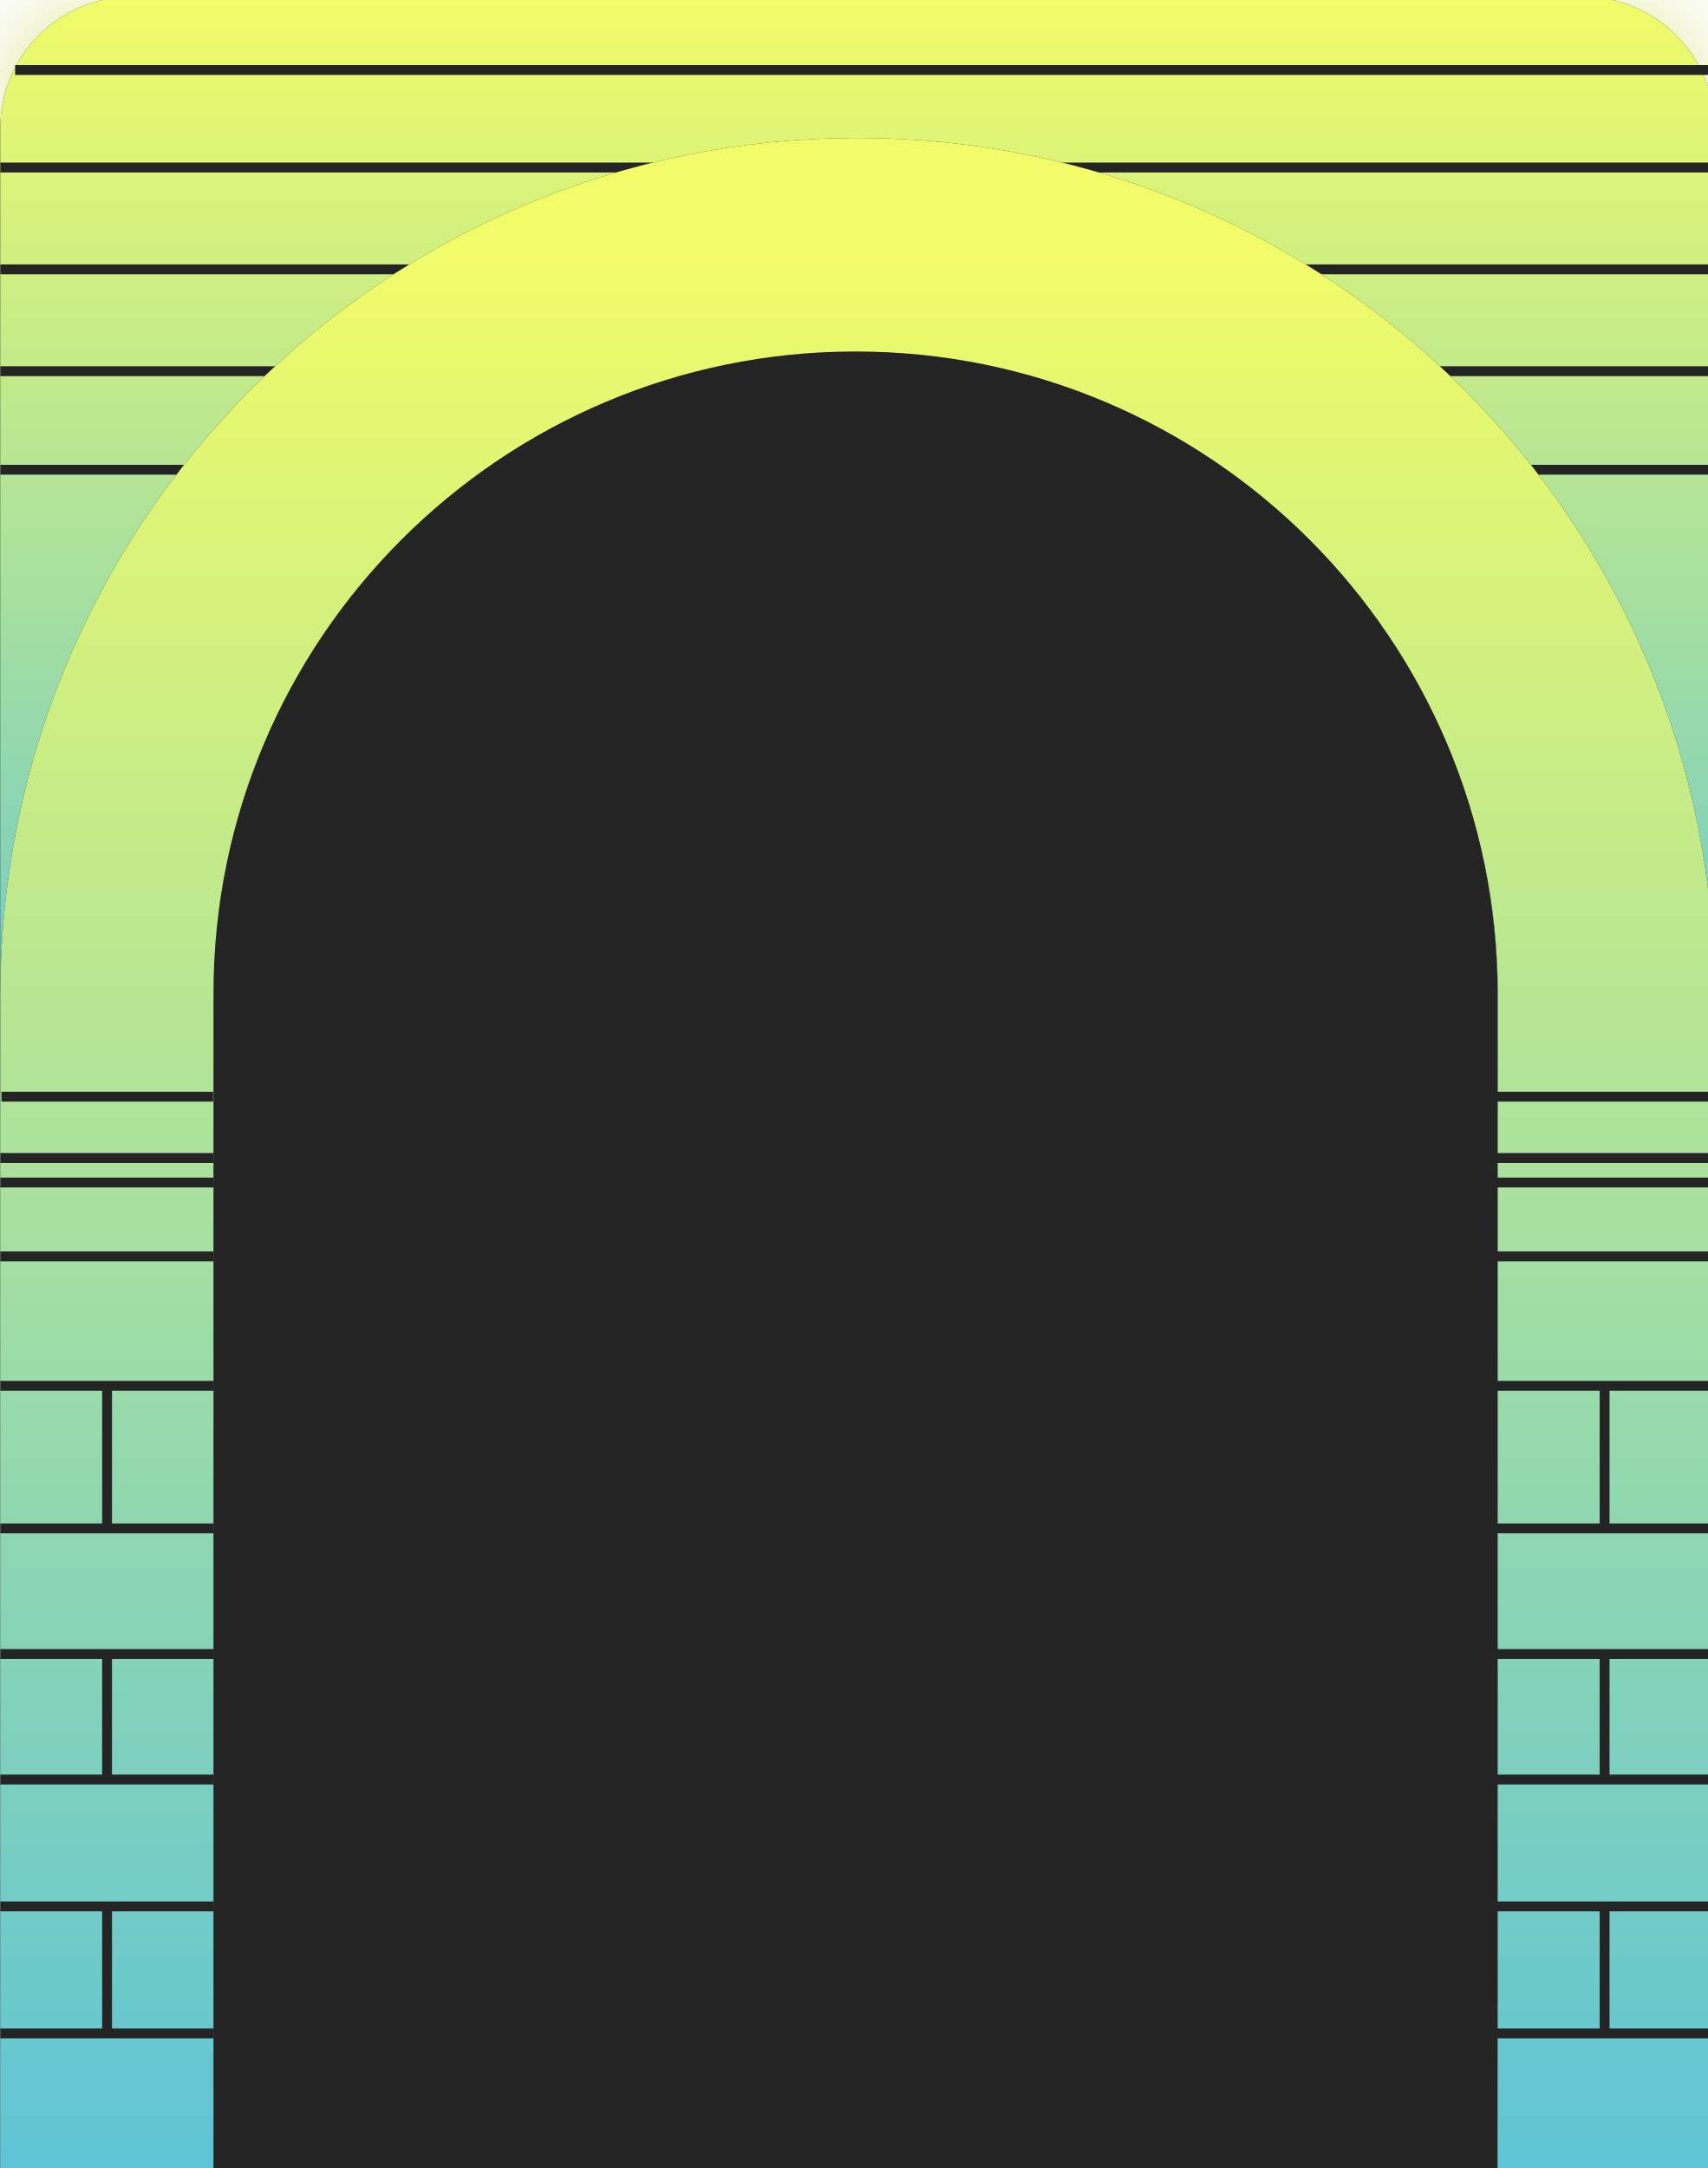
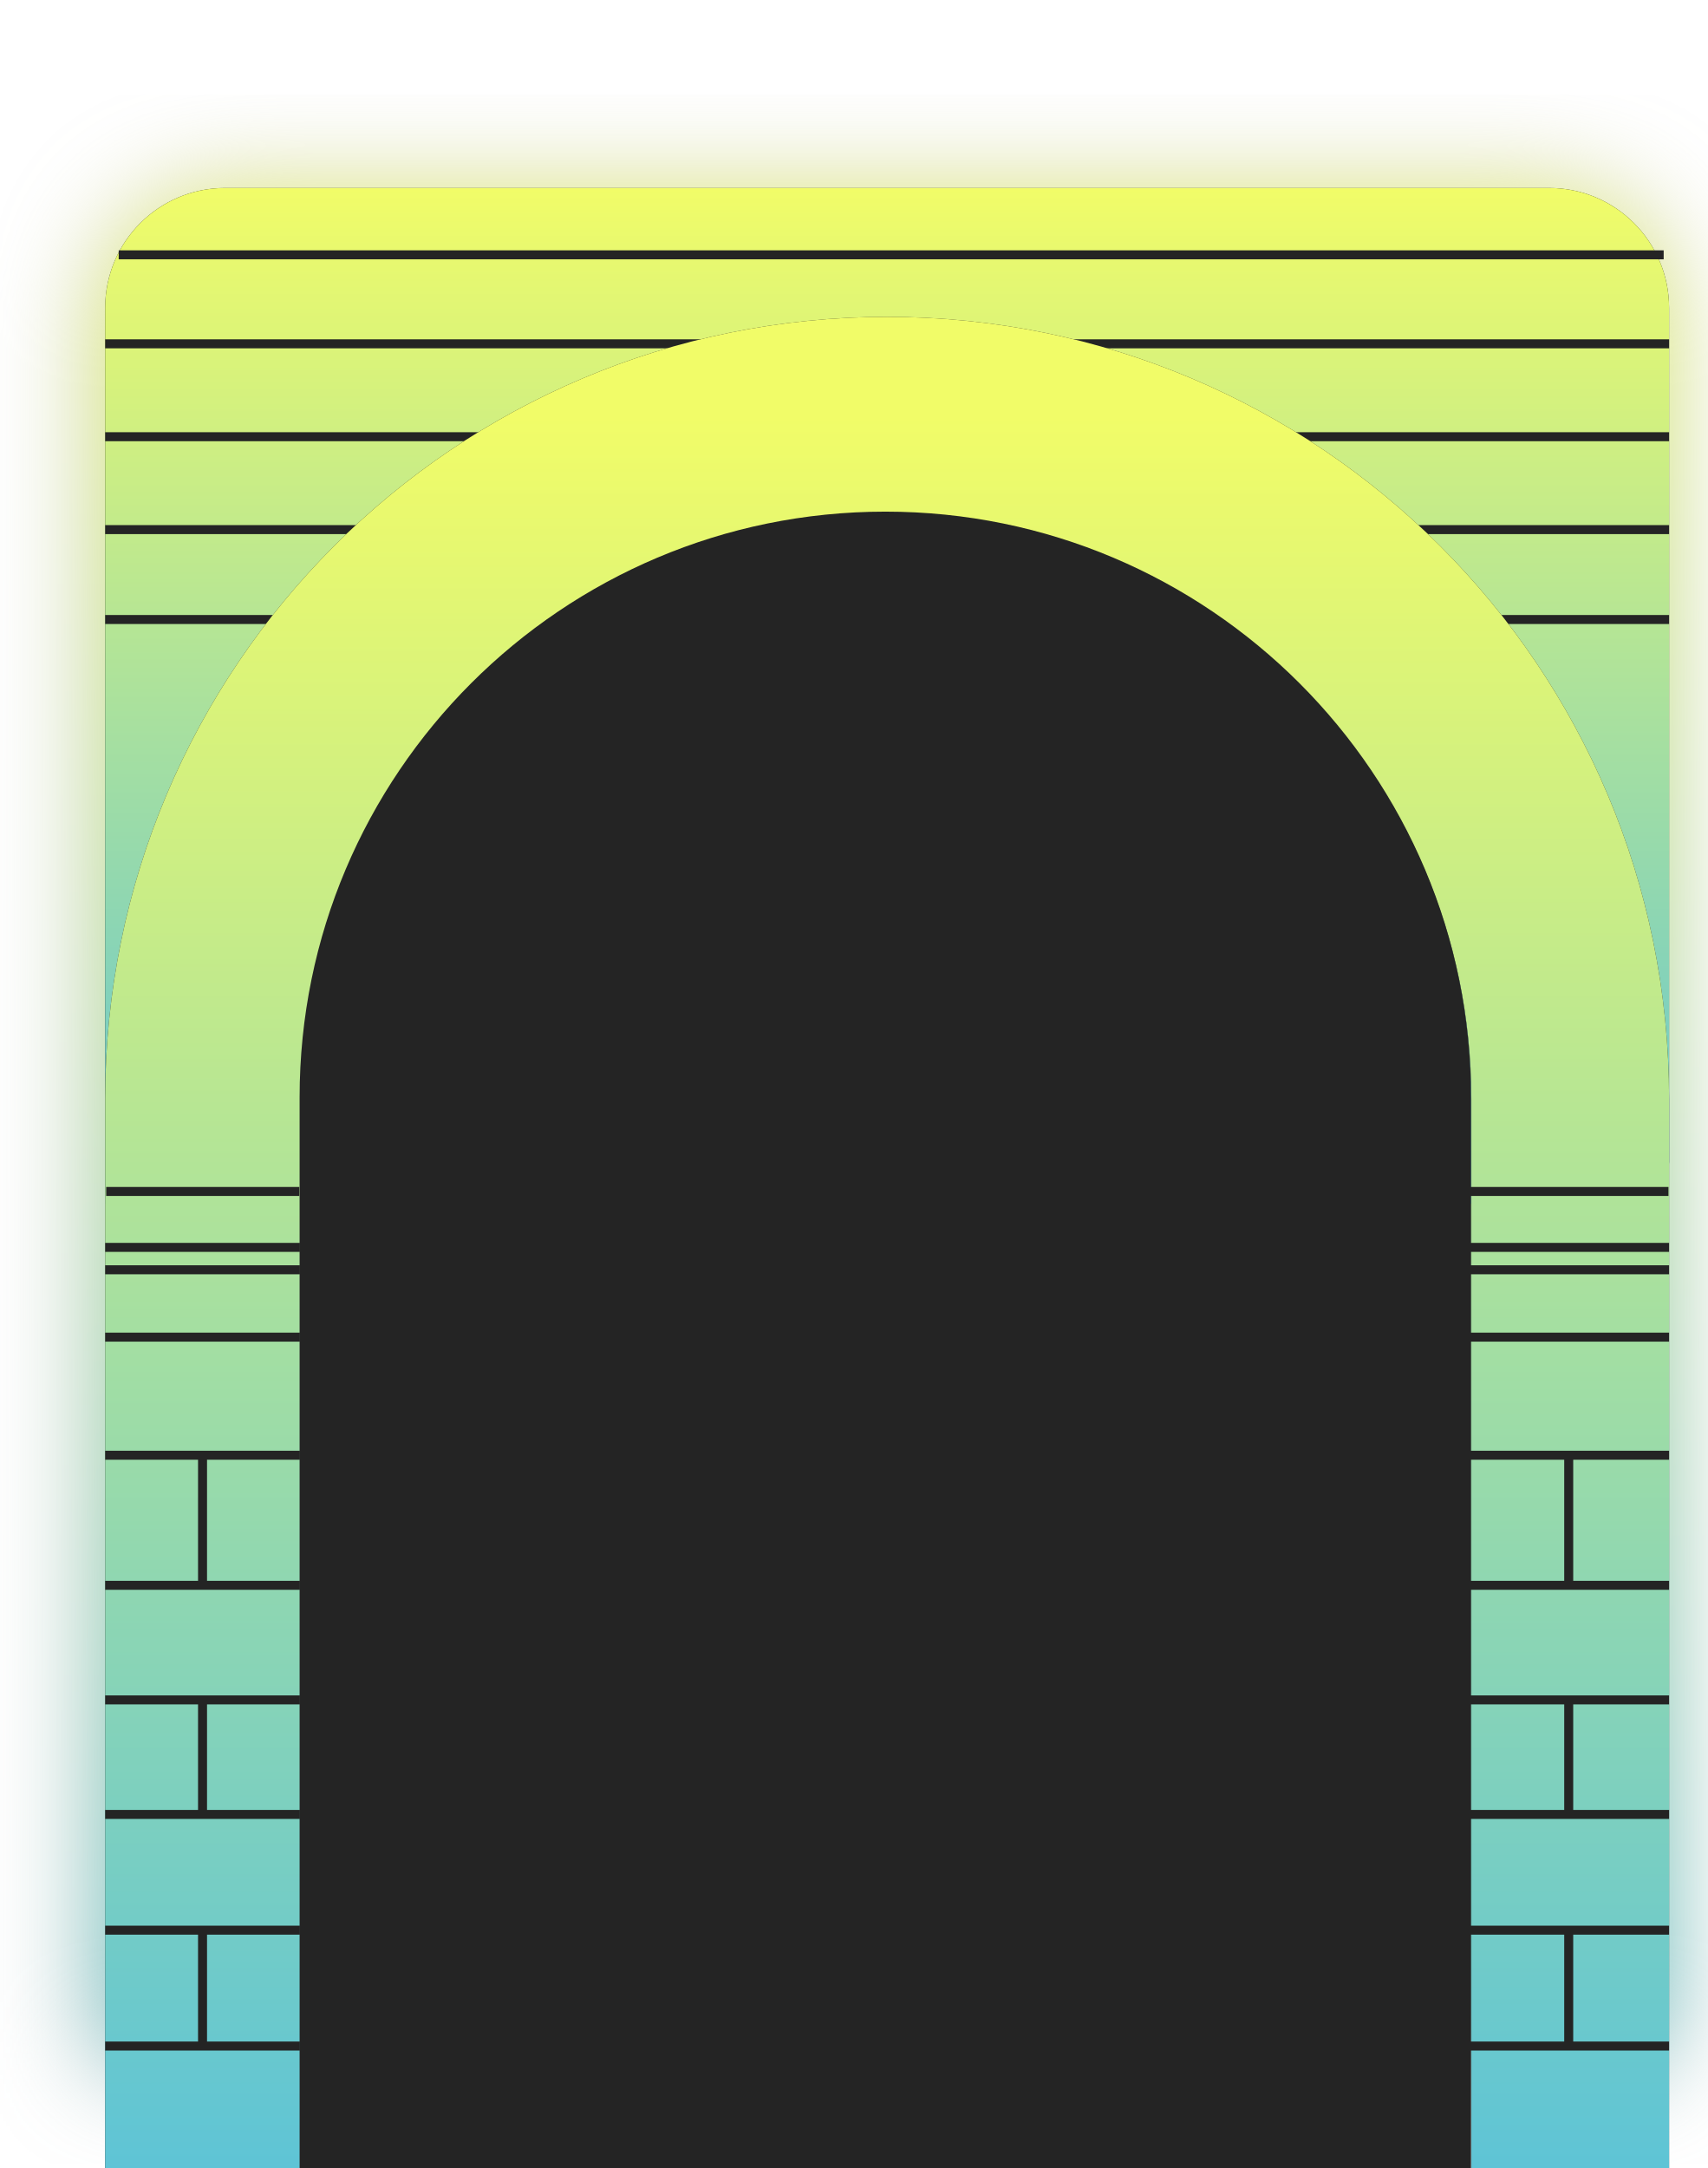
- <svg xmlns="http://www.w3.org/2000/svg" width="520" height="660" viewBox="50 32 490 660" fill="none">
+ <svg xmlns="http://www.w3.org/2000/svg" width="520" height="660" viewBox="0 0 570 660" fill="none">
  <g filter="url(#filter0_f)">
    <path d="M35 75C35 52.909 52.909 35 75 35H516.9C538.991 35 556.9 52.909 556.9 75V645C556.9 650.523 552.423 655 546.9 655H35V75Z" fill="#C4C4C4" />
    <path d="M35 75C35 52.909 52.909 35 75 35H516.9C538.991 35 556.9 52.909 556.9 75V645C556.9 650.523 552.423 655 546.9 655H35V75Z" fill="url(#paint0_linear)" />
    <path d="M36.5 75C36.5 53.737 53.737 36.5 75 36.5H516.9C538.163 36.5 555.4 53.737 555.4 75V645C555.4 649.694 551.594 653.5 546.9 653.5H36.5V75Z" stroke="#272727" stroke-width="3" />
  </g>
  <path d="M35.1 75C35.1 52.909 53.008 35 75.1 35H517C539.091 35 557 52.909 557 75V360C557 365.523 552.523 370 547 370H35.1V75Z" fill="#C4C4C4" />
  <path d="M35.1 75C35.1 52.909 53.008 35 75.1 35H517C539.091 35 557 52.909 557 75V360C557 365.523 552.523 370 547 370H35.1V75Z" fill="url(#paint1_linear)" />
  <path d="M35.1 71C35.1 48.909 53.008 31 75.1 31H517.1C539.191 31 557.1 48.909 557.1 71V356C557.1 361.523 552.622 366 547.1 366H35.1V71Z" fill="#242424" />
  <path d="M35.1 71C35.1 48.909 53.008 31 75.1 31H517.1C539.191 31 557.1 48.909 557.1 71V356C557.1 361.523 552.622 366 547.1 366H35.1V71Z" fill="url(#paint2_linear)" />
  <path d="M35.1 83H239.1" stroke="#242424" stroke-width="3" stroke-miterlimit="10" />
  <path d="M35.1 114H166.1" stroke="#242424" stroke-width="3" stroke-miterlimit="10" />
  <path d="M35.1 145H128.1" stroke="#242424" stroke-width="3" stroke-miterlimit="10" />
  <path d="M39.615 53.305L555.293 53.305" stroke="#242424" stroke-width="3" stroke-miterlimit="10" />
  <path d="M557.1 83L349.1 83" stroke="#242424" stroke-width="3" stroke-miterlimit="10" />
  <path d="M557.1 114L404.1 114" stroke="#242424" stroke-width="3" stroke-miterlimit="10" />
  <path d="M557.1 145L460.1 145" stroke="#242424" stroke-width="3" stroke-miterlimit="10" />
  <path d="M557.1 175L469.1 175" stroke="#242424" stroke-width="3" stroke-miterlimit="10" />
  <path d="M101.1 175H35.1" stroke="#242424" stroke-width="3" stroke-miterlimit="10" />
  <path d="M524.1 693V335C524.1 209.079 422.021 107 296.1 107V107C170.179 107 68.1 209.079 68.1 335V693" stroke="#242424" stroke-width="66" stroke-linejoin="round" />
  <path d="M524.1 693V335C524.1 209.079 422.021 107 296.1 107V107C170.179 107 68.1 209.079 68.1 335V693" stroke="url(#paint3_linear)" stroke-width="66" stroke-linejoin="round" />
  <path d="M557.094 535.526H490.1" stroke="#242424" stroke-width="3" stroke-miterlimit="10" />
  <path d="M557.094 497.289H490.1" stroke="#242424" stroke-width="3" stroke-miterlimit="10" />
  <path d="M557.094 573.745H490.1" stroke="#242424" stroke-width="3" stroke-miterlimit="10" />
  <path d="M557.094 612.363H490.1" stroke="#242424" stroke-width="3" stroke-miterlimit="10" />
  <path d="M557.094 651.03H490.1" stroke="#242424" stroke-width="3" stroke-miterlimit="10" />
  <path d="M557.094 453.883H490.1" stroke="#242424" stroke-width="3" stroke-miterlimit="10" />
  <path d="M557.094 391.997H490.1" stroke="#242424" stroke-width="3" stroke-miterlimit="10" />
  <path d="M557.094 384.521H490.1" stroke="#242424" stroke-width="3" stroke-miterlimit="10" />
  <path d="M556.891 365.86L490.456 365.86" stroke="#242424" stroke-width="3" stroke-miterlimit="10" />
  <path d="M557.094 414.476H490.1" stroke="#242424" stroke-width="3" stroke-miterlimit="10" />
  <path d="M523.598 453.883V497.093" stroke="#242424" stroke-width="3" stroke-miterlimit="10" />
  <path d="M523.598 535.526V573.958" stroke="#242424" stroke-width="3" stroke-miterlimit="10" />
  <path d="M523.598 612.363V650.795" stroke="#242424" stroke-width="3" stroke-miterlimit="10" />
  <path d="M100 334.5C100 226.528 187.528 139 295.5 139V139C403.472 139 491 226.528 491 334.5V693H100V334.5Z" fill="#242424" />
  <path d="M100.1 535.526H35.1" stroke="#242424" stroke-width="3" stroke-miterlimit="10" />
  <path d="M100.1 497.289H35.1" stroke="#242424" stroke-width="3" stroke-miterlimit="10" />
  <path d="M100.1 573.745H35.1" stroke="#242424" stroke-width="3" stroke-miterlimit="10" />
  <path d="M100.1 612.363H35.1" stroke="#242424" stroke-width="3" stroke-miterlimit="10" />
  <path d="M100.1 651.03H35.1" stroke="#242424" stroke-width="3" stroke-miterlimit="10" />
  <path d="M100.1 453.883H35.1" stroke="#242424" stroke-width="3" stroke-miterlimit="10" />
  <path d="M100.1 391.997H35.1" stroke="#242424" stroke-width="3" stroke-miterlimit="10" />
  <path d="M100.1 384.521H35.1" stroke="#242424" stroke-width="3" stroke-miterlimit="10" />
  <path d="M99.902 365.86L35.445 365.86" stroke="#242424" stroke-width="3" stroke-miterlimit="10" />
  <path d="M100.1 414.476H35.1" stroke="#242424" stroke-width="3" stroke-miterlimit="10" />
  <path d="M67.601 453.883V497.093" stroke="#242424" stroke-width="3" stroke-miterlimit="10" />
  <path d="M67.601 535.526V573.958" stroke="#242424" stroke-width="3" stroke-miterlimit="10" />
  <path d="M67.601 612.363V650.795" stroke="#242424" stroke-width="3" stroke-miterlimit="10" />
  <defs>
    <filter id="filter0_f" x="0" y="0" width="591.9" height="690" filterUnits="userSpaceOnUse" color-interpolation-filters="sRGB">
      <feFlood flood-opacity="0" result="BackgroundImageFix" />
      <feBlend mode="normal" in="SourceGraphic" in2="BackgroundImageFix" result="shape" />
      <feGaussianBlur stdDeviation="17.5" result="effect1_foregroundBlur" />
    </filter>
    <linearGradient id="paint0_linear" x1="299.449" y1="35" x2="299.449" y2="697.5" gradientUnits="userSpaceOnUse">
      <stop offset="0.007" stop-color="#F1FC68" />
      <stop offset="1" stop-color="#5EC4D6" />
    </linearGradient>
    <linearGradient id="paint1_linear" x1="321.945" y1="35" x2="321.945" y2="394" gradientUnits="userSpaceOnUse">
      <stop stop-color="#F1FC68" />
      <stop offset="1" stop-color="#5EC4D6" />
    </linearGradient>
    <linearGradient id="paint2_linear" x1="322" y1="31" x2="322" y2="390" gradientUnits="userSpaceOnUse">
      <stop stop-color="#F1FC68" />
      <stop offset="1" stop-color="#5EC4D6" />
    </linearGradient>
    <linearGradient id="paint3_linear" x1="318.725" y1="107" x2="318.725" y2="693" gradientUnits="userSpaceOnUse">
      <stop stop-color="#F1FC68" />
      <stop offset="1" stop-color="#5EC4D6" />
    </linearGradient>
  </defs>
</svg>
